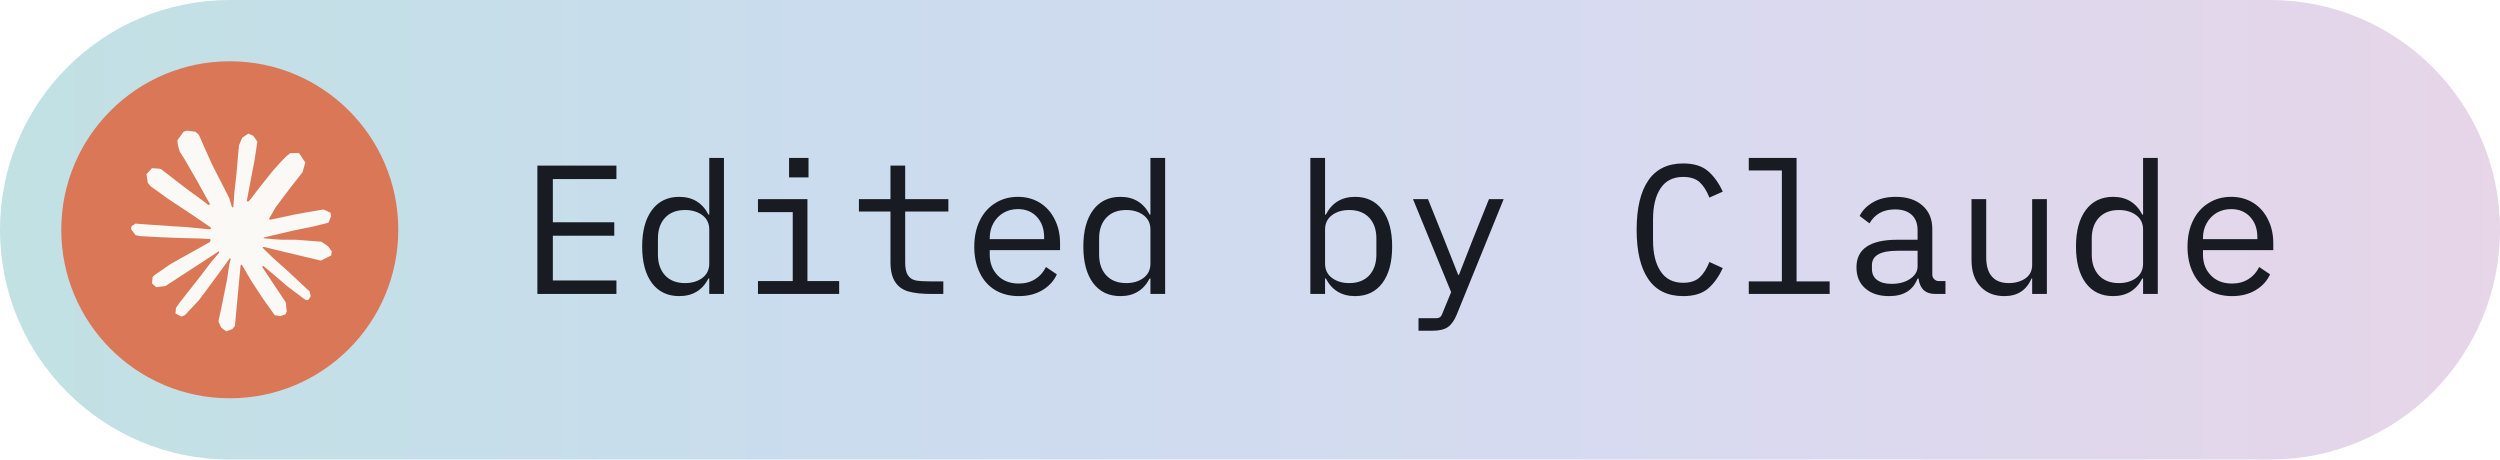
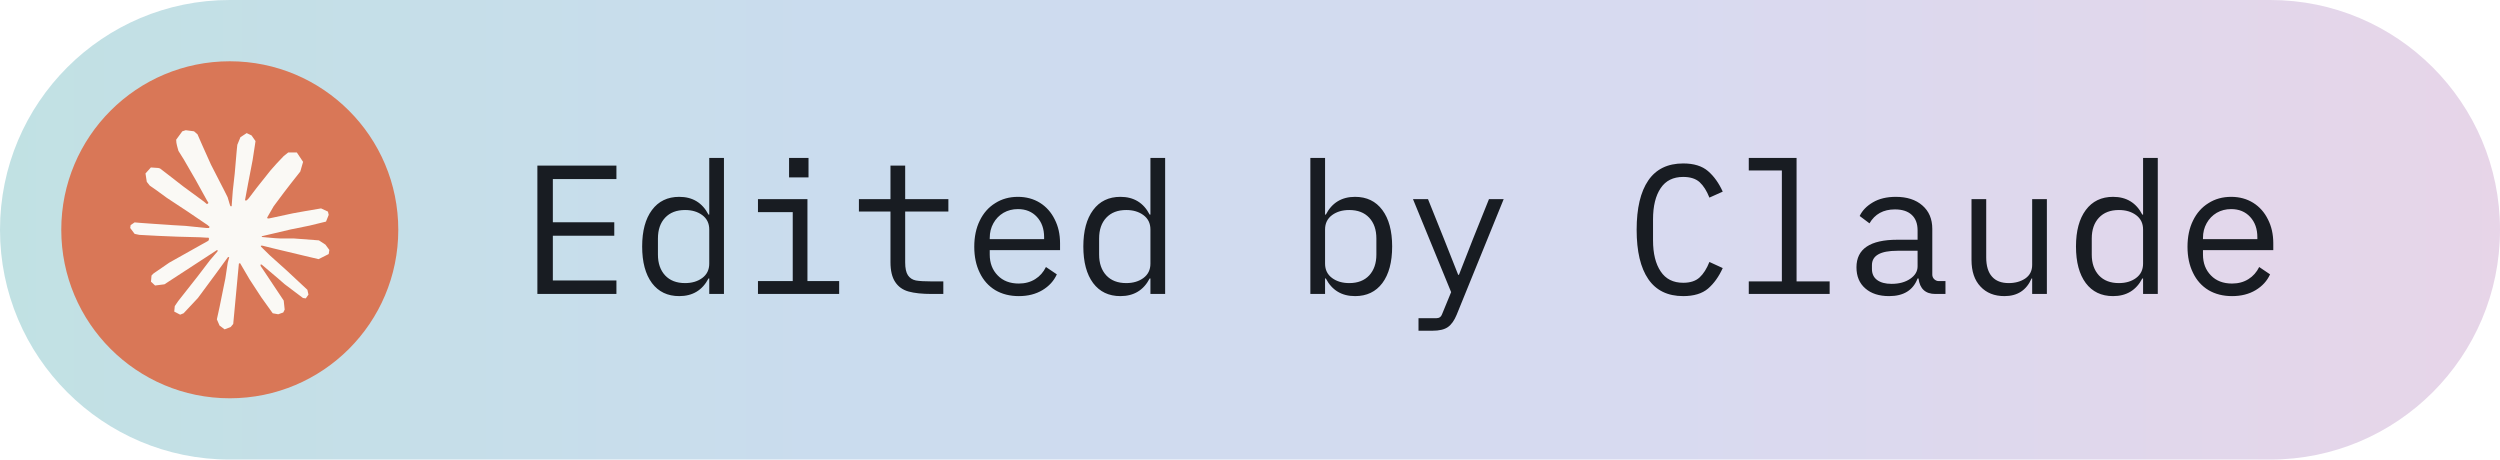
<svg xmlns="http://www.w3.org/2000/svg" width="204" height="37.5" viewBox="0 0 204 37.5" role="img" aria-label="Edited by Claude">
  <defs>
-     <g id="b1341ab-mark" transform="translate(8.5 8.5) scale(0.14)">
+     <g id="b1341ab-mark" transform="translate(8.444459 8.472195) scale(0.1388889)">
      <path d="M18.766 62.444L37.182 52.117L37.486 51.212L37.182 50.709H36.272L33.185 50.521L22.662 50.239L13.555 49.864L4.7 49.394L2.474 48.925L0.4 46.155L0.602 44.794L2.474 43.527L5.156 43.761L11.075 44.184L19.98 44.794L26.405 45.169L35.968 46.155H37.486L37.688 45.545L37.182 45.169L36.777 44.794L27.569 38.551L17.602 31.979L12.391 28.177L9.608 26.252L8.191 24.469L7.584 20.526L10.114 17.709L13.555 17.944L14.415 18.178L17.906 20.854L25.343 26.628L35.057 33.763L36.474 34.936L37.044 34.551L37.132 34.279L36.474 33.2L31.212 23.671L25.596 13.954L23.066 9.917L22.409 7.523C22.154 6.518 22.004 5.687 22.004 4.66L24.888 0.717L26.507 0.2L30.402 0.717L32.022 2.125L34.45 7.664L38.346 16.348L44.417 28.177L46.188 31.698L47.149 34.936L47.504 35.922H48.111V35.359L48.617 28.693L49.527 20.526L50.438 10.011L50.742 7.054L52.209 3.486L55.143 1.561L57.42 2.641L59.292 5.317L59.039 7.054L57.926 14.282L55.75 25.595L54.334 33.2H55.143L56.105 32.214L59.95 27.144L66.375 19.07L69.209 15.878L72.548 12.358L74.673 10.668H78.72L81.655 15.08L80.339 19.634L76.191 24.891L72.75 29.35L67.817 35.959L64.756 41.273L65.031 41.712L65.768 41.649L76.899 39.255L82.92 38.175L90.104 36.955L93.342 38.457L93.696 40.006L92.431 43.151L84.741 45.029L75.735 46.859L62.324 50.016L62.176 50.136L62.351 50.396L68.399 50.943L70.979 51.084H77.304L89.092 51.976L92.178 53.994L94 56.482L93.696 58.407L88.94 60.801L82.566 59.299L67.64 55.731L62.53 54.464H61.822V54.886L66.072 59.064L73.914 66.105L83.679 75.212L84.184 77.465L82.92 79.249L81.604 79.061L73.003 72.583L69.664 69.673L62.176 63.336H61.67V63.993L63.39 66.528L72.548 80.281L73.003 84.506L72.345 85.867L69.968 86.712L67.387 86.243L61.974 78.685L56.459 70.236L52.006 62.632L51.469 62.971L48.819 91.265L47.605 92.721L44.771 93.8L42.393 92.016L41.129 89.106L42.393 83.332L43.911 75.822L45.126 69.86L46.239 62.444L46.918 59.966L46.858 59.8L46.315 59.892L40.724 67.56L32.224 79.061L25.495 86.243L23.876 86.9L21.093 85.445L21.346 82.863L22.915 80.563L32.224 68.734L37.84 61.364L41.459 57.134L41.424 56.522L41.224 56.505L16.489 72.63L12.087 73.193L10.165 71.409L10.418 68.499L11.328 67.56L18.766 62.444Z" />
    </g>
    <g id="b1341ab-text" transform="translate(34 19.19)">
      <path d="M1.08 0V-8.38H6.24V-7.5H2.09V-4.68H6.1V-3.8H2.09V-0.88H6.24V0ZM12.3 -1.01H12.25Q11.65 0.14 10.34 0.14Q9.2 0.14 8.56 -0.71Q7.92 -1.57 7.92 -3.1Q7.92 -4.62 8.56 -5.48Q9.2 -6.34 10.34 -6.34Q11.65 -6.34 12.25 -5.18H12.3V-8.88H13.26V0H12.3ZM12.3 -1.98V-4.21Q12.3 -4.81 11.84 -5.15Q11.39 -5.48 10.72 -5.48Q9.89 -5.48 9.42 -4.98Q8.95 -4.48 8.95 -3.62V-2.57Q8.95 -1.72 9.42 -1.21Q9.89 -0.71 10.72 -0.71Q11.39 -0.71 11.84 -1.04Q12.3 -1.38 12.3 -1.98ZM18.78 -8.88V-7.61H17.51V-8.88ZM15.48 -0.84H17.75V-5.34H15.48V-6.19H18.71V-0.84H20.78V0H15.48ZM25.09 -2.06Q25.09 -1.49 25.27 -1.22Q25.45 -0.95 25.79 -0.88Q26.14 -0.82 26.82 -0.82H27.58V0H26.83Q25.88 0 25.31 -0.16Q24.74 -0.32 24.44 -0.78Q24.13 -1.24 24.13 -2.08V-5.38H22.07V-6.19H24.13V-8.38H25.09V-6.19H27.91V-5.38H25.09ZM29.6 -3.08Q29.6 -4.06 29.96 -4.79Q30.32 -5.53 30.97 -5.93Q31.61 -6.34 32.45 -6.34Q33.26 -6.34 33.89 -5.95Q34.51 -5.56 34.85 -4.87Q35.2 -4.19 35.2 -3.31V-2.86H30.61V-2.57Q30.61 -1.74 31.13 -1.21Q31.64 -0.68 32.51 -0.68Q33.12 -0.68 33.58 -0.97Q34.03 -1.25 34.28 -1.76L34.99 -1.28Q34.7 -0.64 34.05 -0.25Q33.4 0.14 32.51 0.14Q31.63 0.14 30.97 -0.25Q30.31 -0.65 29.96 -1.38Q29.6 -2.11 29.6 -3.08ZM30.61 -3.66V-3.58H34.16V-3.71Q34.16 -4.52 33.69 -5.03Q33.22 -5.54 32.45 -5.54Q31.93 -5.54 31.51 -5.3Q31.09 -5.05 30.85 -4.62Q30.61 -4.19 30.61 -3.66ZM41.1 -1.01H41.05Q40.45 0.14 39.14 0.14Q38 0.14 37.36 -0.71Q36.72 -1.57 36.72 -3.1Q36.72 -4.62 37.36 -5.48Q38 -6.34 39.14 -6.34Q40.45 -6.34 41.05 -5.18H41.1V-8.88H42.06V0H41.1ZM41.1 -1.98V-4.21Q41.1 -4.81 40.64 -5.15Q40.19 -5.48 39.52 -5.48Q38.69 -5.48 38.22 -4.98Q37.75 -4.48 37.75 -3.62V-2.57Q37.75 -1.72 38.22 -1.21Q38.69 -0.71 39.52 -0.71Q40.19 -0.71 40.64 -1.04Q41.1 -1.38 41.1 -1.98ZM51.54 -8.88H52.5V-5.18H52.55Q53.15 -6.34 54.46 -6.34Q55.6 -6.34 56.24 -5.48Q56.88 -4.62 56.88 -3.1Q56.88 -1.57 56.24 -0.71Q55.6 0.14 54.46 0.14Q53.15 0.14 52.55 -1.01H52.5V0H51.54ZM55.85 -2.57V-3.62Q55.85 -4.48 55.38 -4.98Q54.91 -5.48 54.08 -5.48Q53.41 -5.48 52.96 -5.15Q52.5 -4.81 52.5 -4.21V-1.98Q52.5 -1.38 52.96 -1.04Q53.41 -0.71 54.08 -0.71Q54.91 -0.71 55.38 -1.21Q55.85 -1.72 55.85 -2.57ZM63.2 -6.19H64.16L61.09 1.36Q60.86 1.92 60.52 2.16Q60.18 2.4 59.51 2.4H58.6V1.58H59.78Q60.04 1.58 60.13 1.34L60.73 -0.12L58.24 -6.19H59.22L60.26 -3.6L61.19 -1.25H61.24L62.16 -3.6ZM72.84 -4.19Q72.84 -6.3 73.6 -7.41Q74.36 -8.52 75.88 -8.52Q76.92 -8.52 77.5 -8.02Q78.08 -7.52 78.46 -6.68L77.59 -6.29Q77.33 -6.95 76.95 -7.3Q76.57 -7.64 75.88 -7.64Q74.9 -7.64 74.41 -6.91Q73.91 -6.17 73.91 -4.87V-3.5Q73.91 -2.21 74.41 -1.47Q74.9 -0.73 75.88 -0.73Q76.57 -0.73 76.95 -1.08Q77.33 -1.43 77.59 -2.09L78.46 -1.69Q78.08 -0.85 77.5 -0.35Q76.92 0.14 75.88 0.14Q74.36 0.14 73.6 -0.97Q72.84 -2.08 72.84 -4.19ZM80.16 -0.82H82.32V-8.06H80.16V-8.88H83.28V-0.82H85.44V0H80.16ZM92.34 0Q91.37 0 91.24 -1.01H91.18Q90.74 0.14 89.32 0.14Q88.34 0.14 87.77 -0.36Q87.19 -0.86 87.19 -1.74Q87.19 -3.54 89.86 -3.54H91.18V-4.15Q91.18 -4.82 90.79 -5.17Q90.41 -5.52 89.7 -5.52Q88.57 -5.52 88.04 -4.61L87.4 -5.09Q87.65 -5.62 88.26 -5.98Q88.87 -6.34 89.76 -6.34Q90.85 -6.34 91.49 -5.78Q92.14 -5.22 92.14 -4.25V-1.27Q92.14 -1.09 92.26 -0.97Q92.39 -0.84 92.57 -0.84H93V0ZM91.18 -1.8V-2.82H89.86Q88.2 -2.82 88.2 -1.88V-1.63Q88.2 -1.16 88.54 -0.91Q88.88 -0.66 89.48 -0.66Q90.22 -0.66 90.7 -0.99Q91.18 -1.32 91.18 -1.8ZM98.66 -1.01H98.62Q98.12 0.14 96.85 0.14Q95.87 0.14 95.29 -0.48Q94.7 -1.1 94.7 -2.22V-6.19H95.66V-2.39Q95.66 -1.55 96.04 -1.13Q96.41 -0.71 97.13 -0.71Q97.76 -0.71 98.21 -1.01Q98.66 -1.32 98.66 -1.9V-6.19H99.62V0H98.66ZM105.9 -1.01H105.85Q105.25 0.14 103.94 0.14Q102.8 0.14 102.16 -0.71Q101.52 -1.57 101.52 -3.1Q101.52 -4.62 102.16 -5.48Q102.8 -6.34 103.94 -6.34Q105.25 -6.34 105.85 -5.18H105.9V-8.88H106.86V0H105.9ZM105.9 -1.98V-4.21Q105.9 -4.81 105.44 -5.15Q104.99 -5.48 104.32 -5.48Q103.49 -5.48 103.02 -4.98Q102.55 -4.48 102.55 -3.62V-2.57Q102.55 -1.72 103.02 -1.21Q103.49 -0.71 104.32 -0.71Q104.99 -0.71 105.44 -1.04Q105.9 -1.38 105.9 -1.98ZM108.8 -3.08Q108.8 -4.06 109.16 -4.79Q109.52 -5.53 110.17 -5.93Q110.81 -6.34 111.65 -6.34Q112.46 -6.34 113.09 -5.95Q113.71 -5.56 114.05 -4.87Q114.4 -4.19 114.4 -3.31V-2.86H109.81V-2.57Q109.81 -1.74 110.33 -1.21Q110.84 -0.68 111.71 -0.68Q112.32 -0.68 112.78 -0.97Q113.23 -1.25 113.48 -1.76L114.19 -1.28Q113.9 -0.64 113.25 -0.25Q112.6 0.14 111.71 0.14Q110.83 0.14 110.17 -0.25Q109.51 -0.65 109.16 -1.38Q108.8 -2.11 108.8 -3.08ZM109.81 -3.66V-3.58H113.36V-3.71Q113.36 -4.52 112.89 -5.03Q112.42 -5.54 111.65 -5.54Q111.13 -5.54 110.71 -5.3Q110.29 -5.05 110.05 -4.62Q109.81 -4.19 109.81 -3.66Z" />
    </g>
    <linearGradient id="b1341ab-wash-light" x1="0" y1="0" x2="1" y2="0">
      <stop offset="0%" stop-color="#C1E1E3" />
      <stop offset="33.33%" stop-color="#CADCEE" />
      <stop offset="66.67%" stop-color="#D8DAF0" />
      <stop offset="100%" stop-color="#E7D5E8" />
    </linearGradient>
  </defs>
  <g transform="scale(1.25)">
    <g>
      <rect x="0" y="0" width="163.2" height="30" rx="15" fill="url(#b1341ab-wash-light)" />
      <circle cx="15" cy="15" r="11" fill="#D97757" />
      <use href="#b1341ab-mark" fill="#FAF9F5" />
      <use href="#b1341ab-text" fill="#181C22" />
    </g>
  </g>
</svg>
